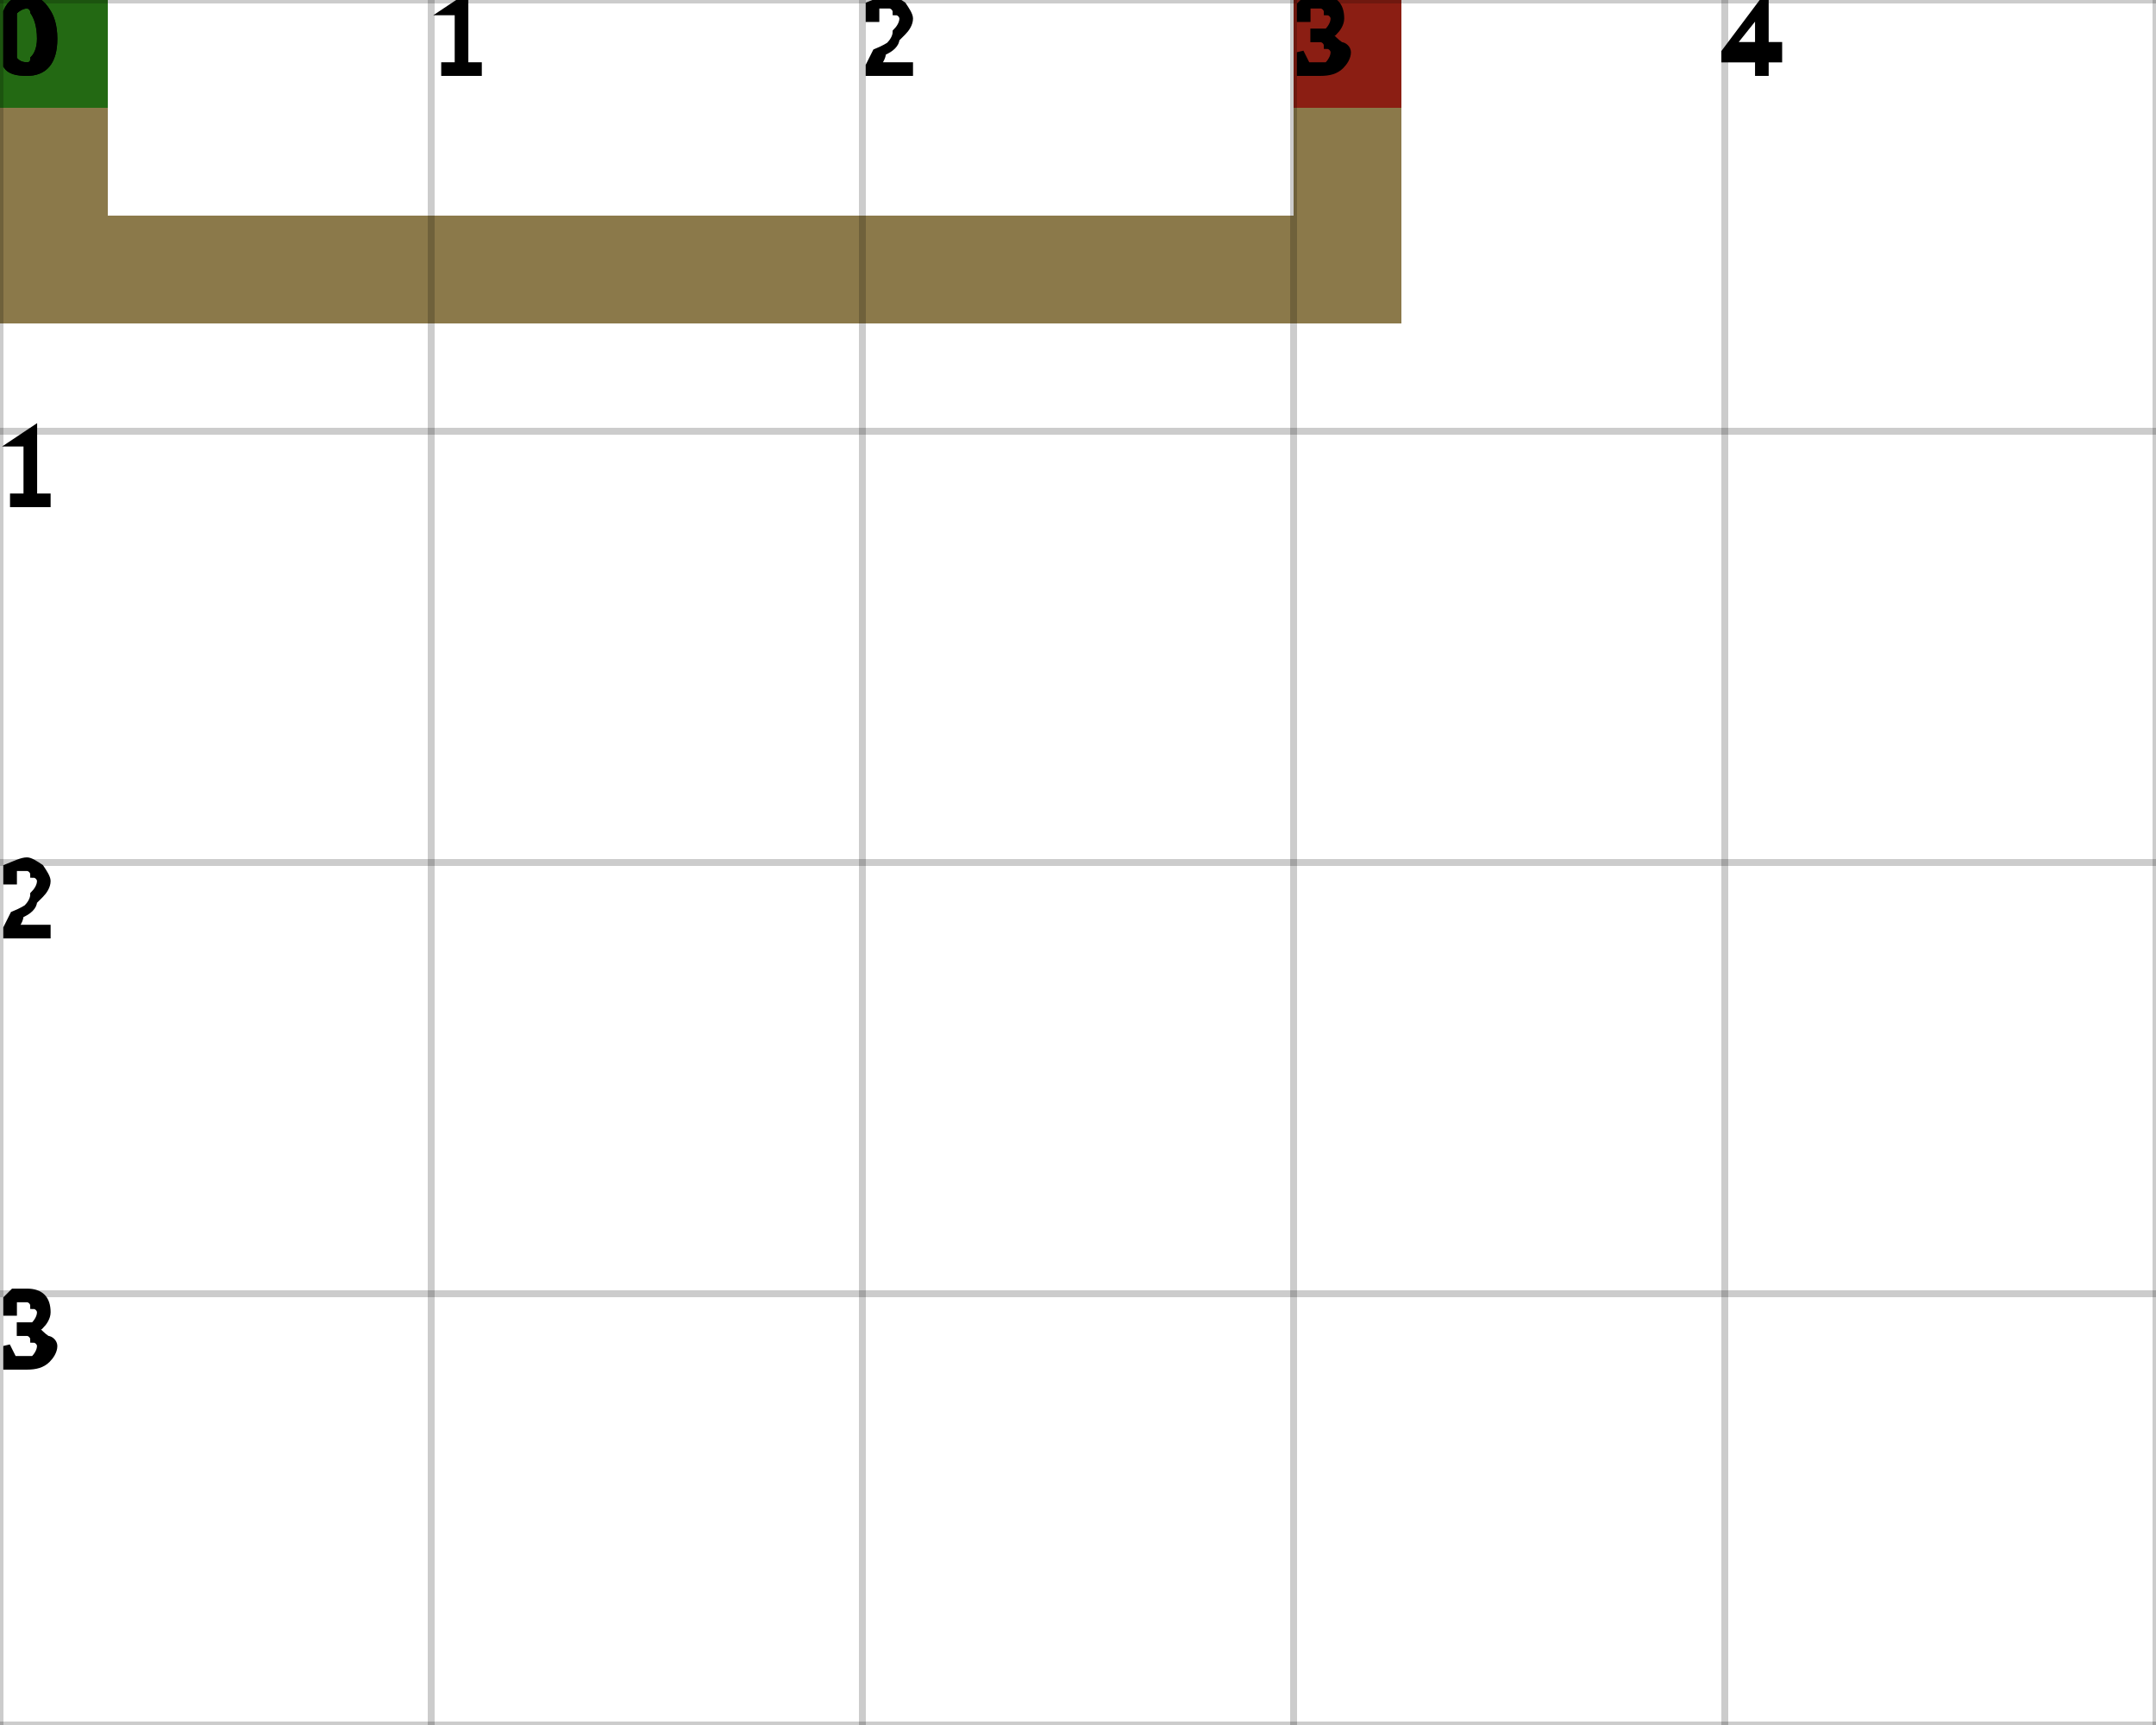
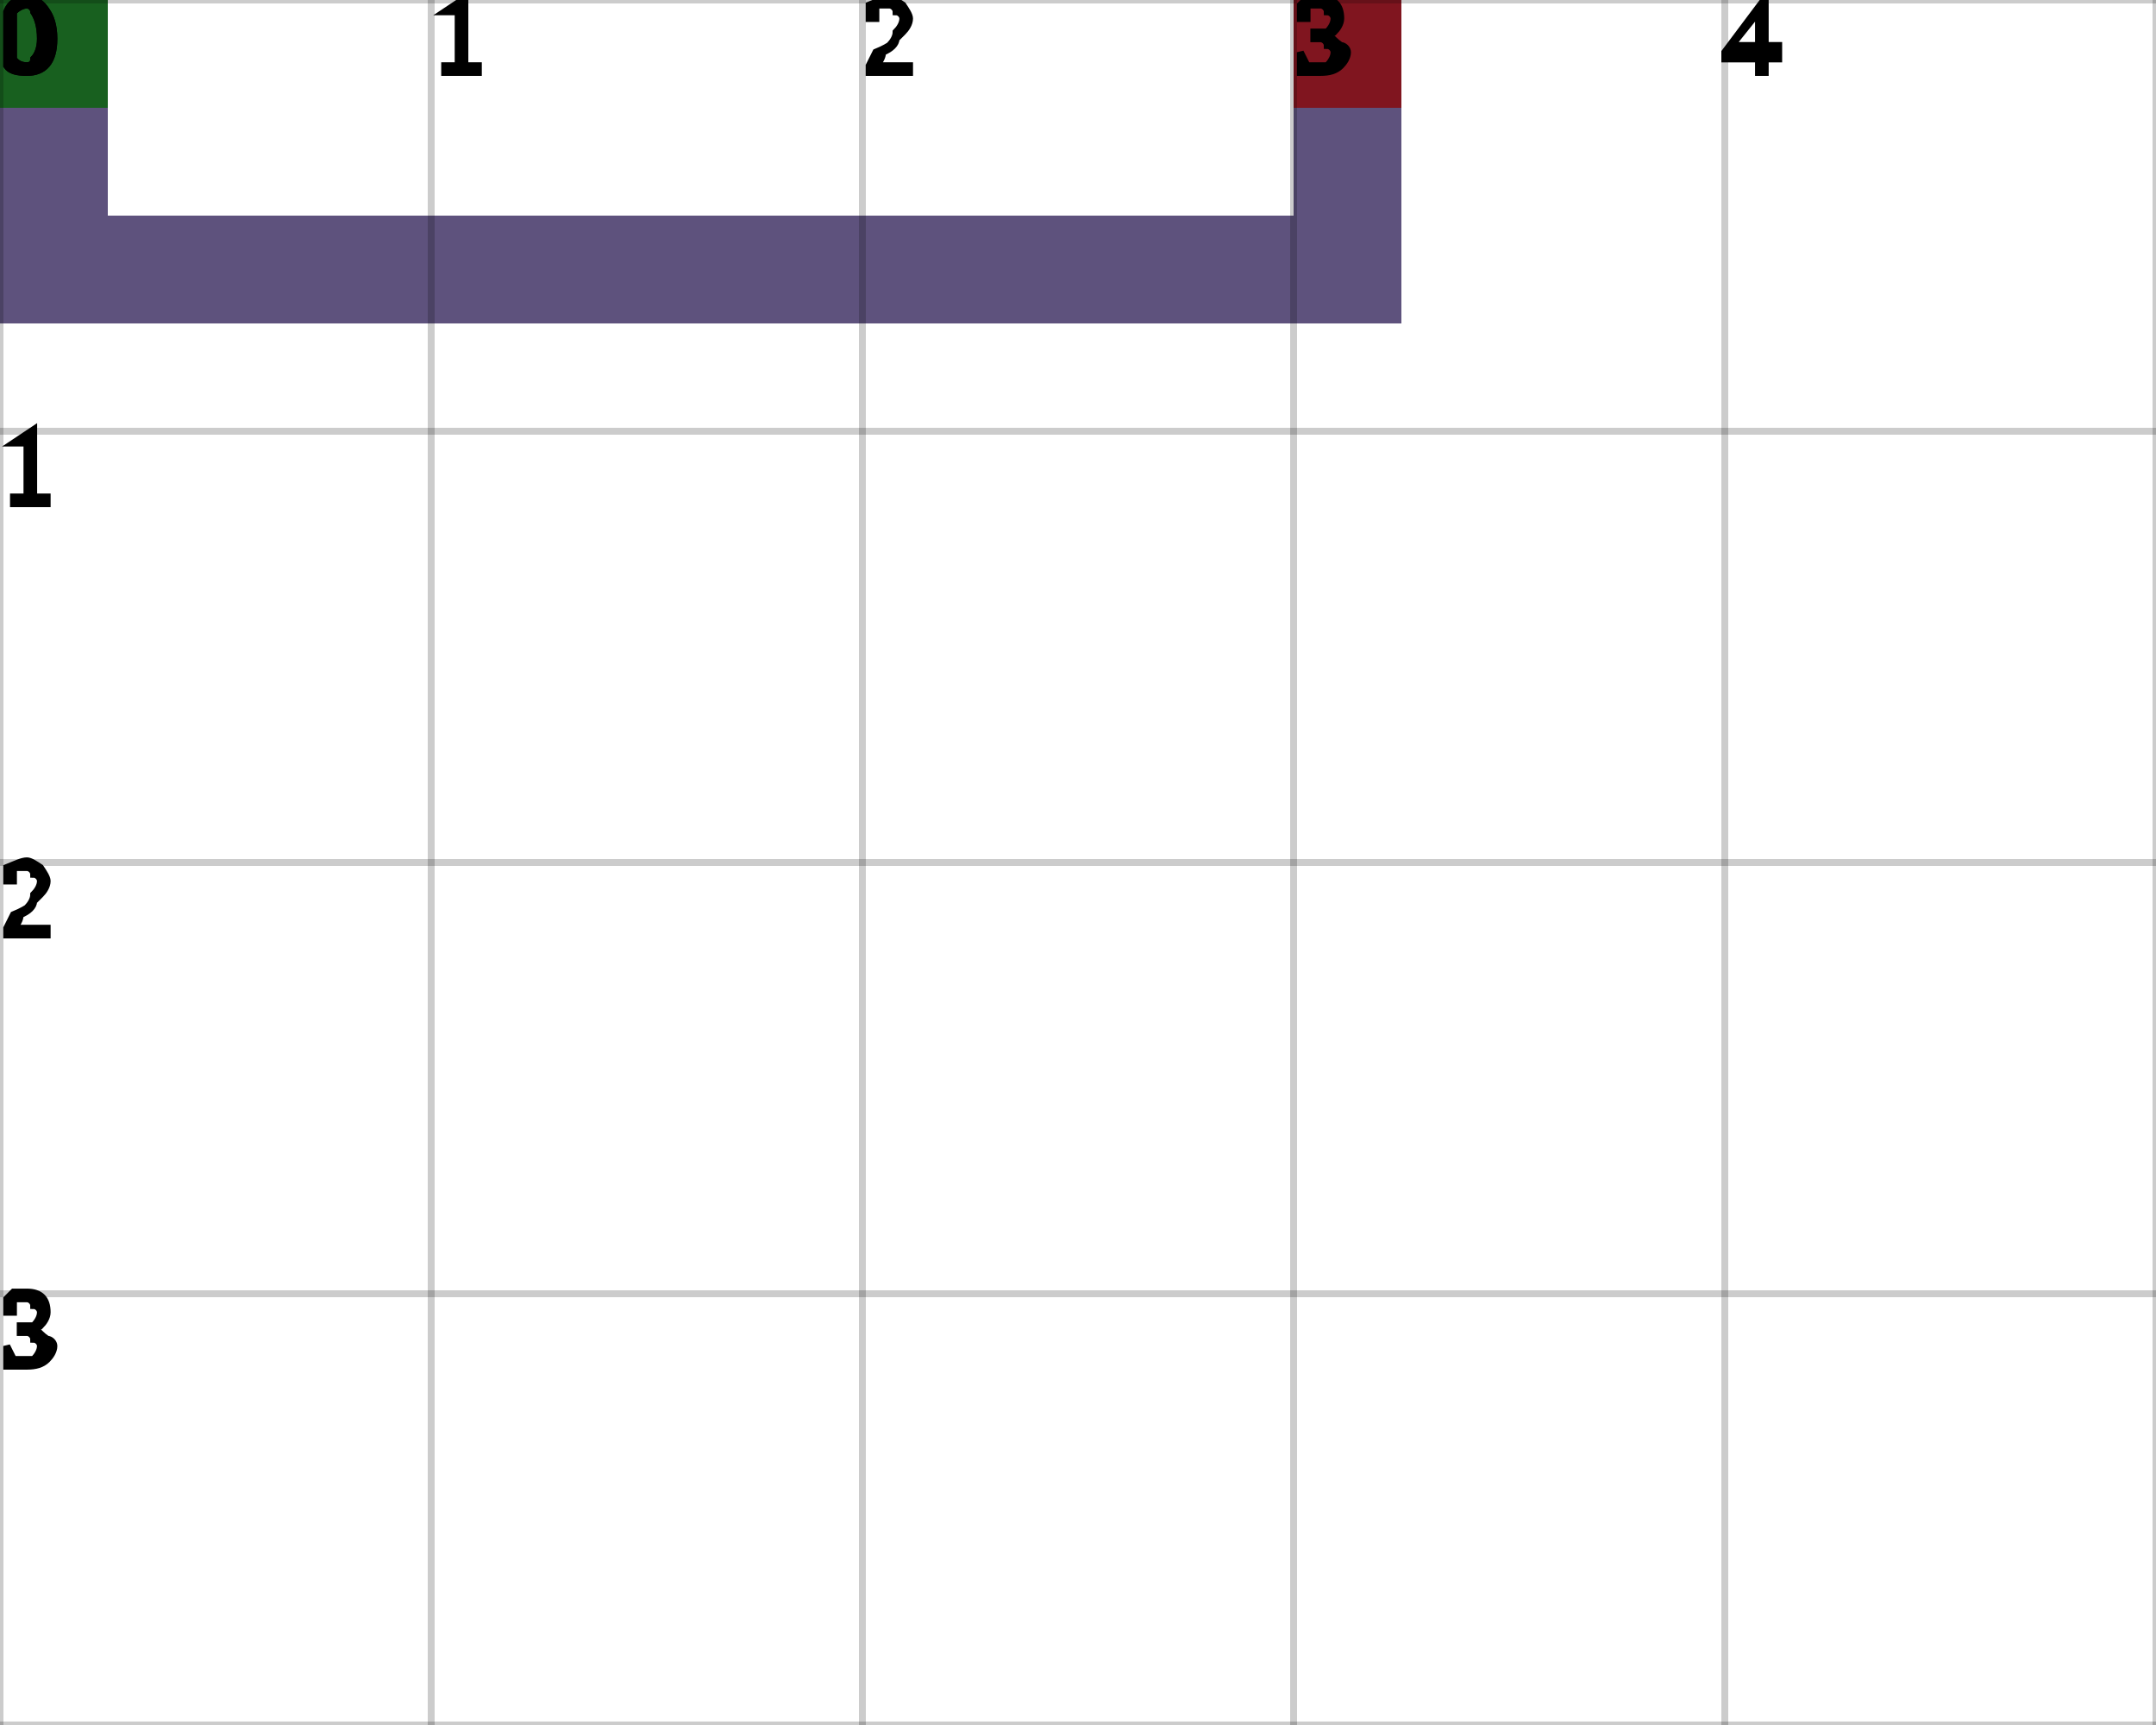
<svg xmlns="http://www.w3.org/2000/svg" height="100%" viewBox="0 0 5 4" width="100%" background-color="none">
-   <path d="M 0.25 0 L 0 0 L 0 0.75 L 0.25 0.75 Z" fill="#644C0D" opacity="0.75" stroke="transparent" stroke-width="0.5" />
-   <path d="M 0.25 0.75 L 3.25 0.75 L 3.25 0.5 L 0.25 0.5 Z" fill="#644C0D" opacity="0.75" stroke="transparent" stroke-width="0.5" />
-   <path d="M 3.25 0.5 L 3 0.5 L 3 0 L 3.25 0 Z" fill="#644C0D" opacity="0.75" stroke="transparent" stroke-width="0.5" />
+   <path d="M 0.25 0 L 0 0 L 0 0.75 L 0.25 0.75 Z" fill="#281851" opacity="0.75" stroke="transparent" stroke-width="0.5" />
+   <path d="M 0.25 0.75 L 3.25 0.75 L 3.25 0.5 L 0.25 0.5 Z" fill="#281851" opacity="0.75" stroke="transparent" stroke-width="0.5" />
+   <path d="M 3.25 0.5 L 3 0.5 L 3 0 L 3.25 0 Z" fill="#281851" opacity="0.75" stroke="transparent" stroke-width="0.5" />
  <rect fill="darkGreen" height="0.25" opacity="0.75" stroke="transparent" stroke-width="0.5" width="0.25" x="0" y="0" />
  <rect fill="darkRed" height="0.25" opacity="0.75" stroke="transparent" stroke-width="0.5" width="0.25" x="3" y="0" />
  <line dominant-baseline="hanging" fill="transparent" font-size="0.25" opacity="0.2" stroke="black" stroke-width="0.016" text-anchor="start" x1="0" x2="0" y1="0" y2="4" />
  <text dominant-baseline="hanging" fill="black" font-size="0.25" opacity="1" stroke="black" stroke-width="0.016" text-anchor="start" x="0" y="0">0</text>
  <line dominant-baseline="hanging" fill="transparent" font-size="0.25" opacity="0.2" stroke="black" stroke-width="0.016" text-anchor="start" x1="1" x2="1" y1="0" y2="4" />
  <text dominant-baseline="hanging" fill="black" font-size="0.25" opacity="1" stroke="black" stroke-width="0.016" text-anchor="start" x="1" y="0">1</text>
  <line dominant-baseline="hanging" fill="transparent" font-size="0.25" opacity="0.2" stroke="black" stroke-width="0.016" text-anchor="start" x1="2" x2="2" y1="0" y2="4" />
  <text dominant-baseline="hanging" fill="black" font-size="0.25" opacity="1" stroke="black" stroke-width="0.016" text-anchor="start" x="2" y="0">2</text>
  <line dominant-baseline="hanging" fill="transparent" font-size="0.25" opacity="0.2" stroke="black" stroke-width="0.016" text-anchor="start" x1="3" x2="3" y1="0" y2="4" />
  <text dominant-baseline="hanging" fill="black" font-size="0.25" opacity="1" stroke="black" stroke-width="0.016" text-anchor="start" x="3" y="0">3</text>
  <line dominant-baseline="hanging" fill="transparent" font-size="0.25" opacity="0.2" stroke="black" stroke-width="0.016" text-anchor="start" x1="4" x2="4" y1="0" y2="4" />
  <text dominant-baseline="hanging" fill="black" font-size="0.25" opacity="1" stroke="black" stroke-width="0.016" text-anchor="start" x="4" y="0">4</text>
  <line dominant-baseline="hanging" fill="transparent" font-size="0.25" opacity="0.2" stroke="black" stroke-width="0.016" text-anchor="start" x1="5" x2="5" y1="0" y2="4" />
  <line dominant-baseline="hanging" fill="transparent" font-size="0.25" opacity="0.2" stroke="black" stroke-width="0.016" text-anchor="start" x1="0" x2="5" y1="0" y2="0" />
  <text dominant-baseline="hanging" fill="black" font-size="0.25" opacity="1" stroke="black" stroke-width="0.016" text-anchor="start" x="0" y="0">0</text>
  <line dominant-baseline="hanging" fill="transparent" font-size="0.25" opacity="0.2" stroke="black" stroke-width="0.016" text-anchor="start" x1="0" x2="5" y1="1" y2="1" />
  <text dominant-baseline="hanging" fill="black" font-size="0.25" opacity="1" stroke="black" stroke-width="0.016" text-anchor="start" x="0" y="1">1</text>
  <line dominant-baseline="hanging" fill="transparent" font-size="0.25" opacity="0.2" stroke="black" stroke-width="0.016" text-anchor="start" x1="0" x2="5" y1="2" y2="2" />
  <text dominant-baseline="hanging" fill="black" font-size="0.25" opacity="1" stroke="black" stroke-width="0.016" text-anchor="start" x="0" y="2">2</text>
  <line dominant-baseline="hanging" fill="transparent" font-size="0.25" opacity="0.2" stroke="black" stroke-width="0.016" text-anchor="start" x1="0" x2="5" y1="3" y2="3" />
  <text dominant-baseline="hanging" fill="black" font-size="0.25" opacity="1" stroke="black" stroke-width="0.016" text-anchor="start" x="0" y="3">3</text>
  <line dominant-baseline="hanging" fill="transparent" font-size="0.25" opacity="0.2" stroke="black" stroke-width="0.016" text-anchor="start" x1="0" x2="5" y1="4" y2="4" />
</svg>
